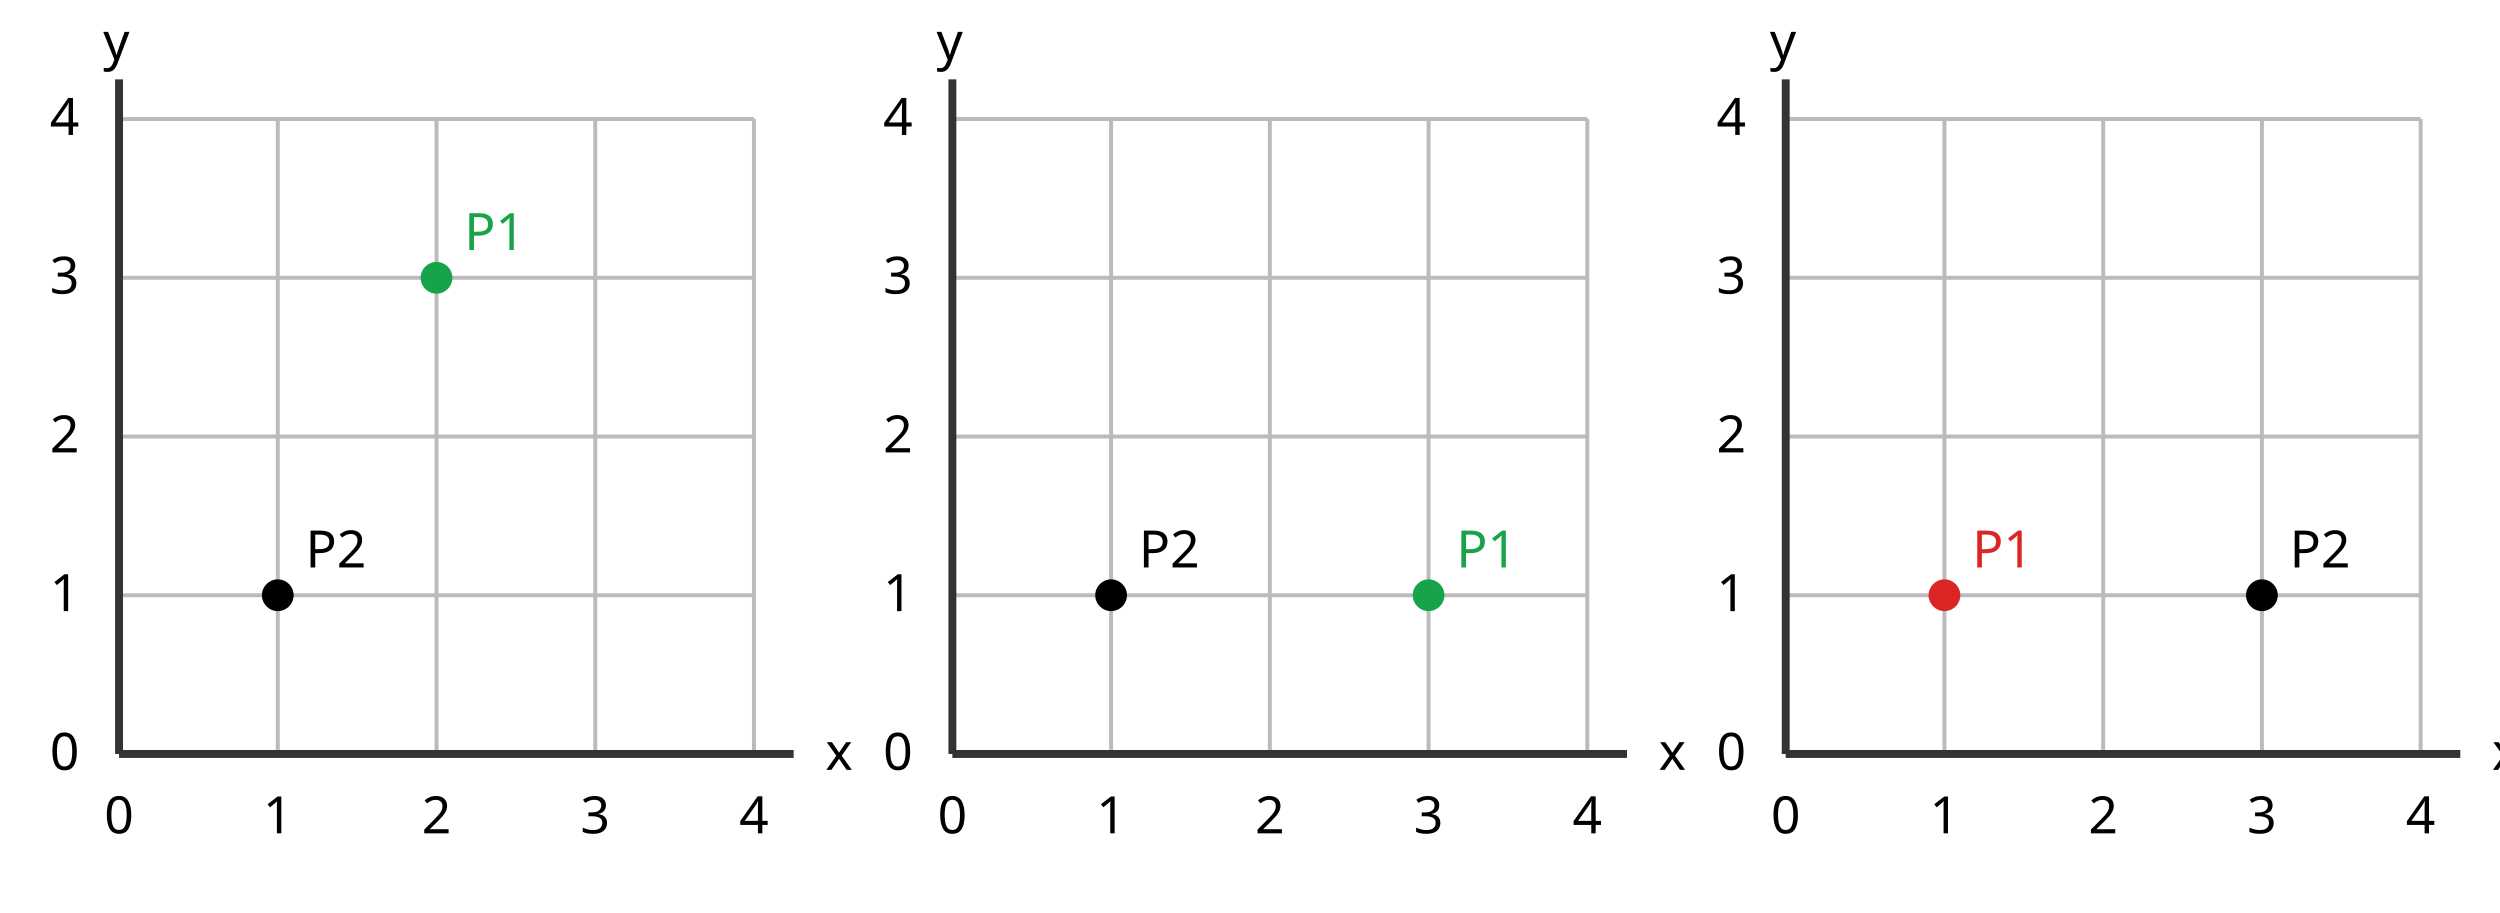
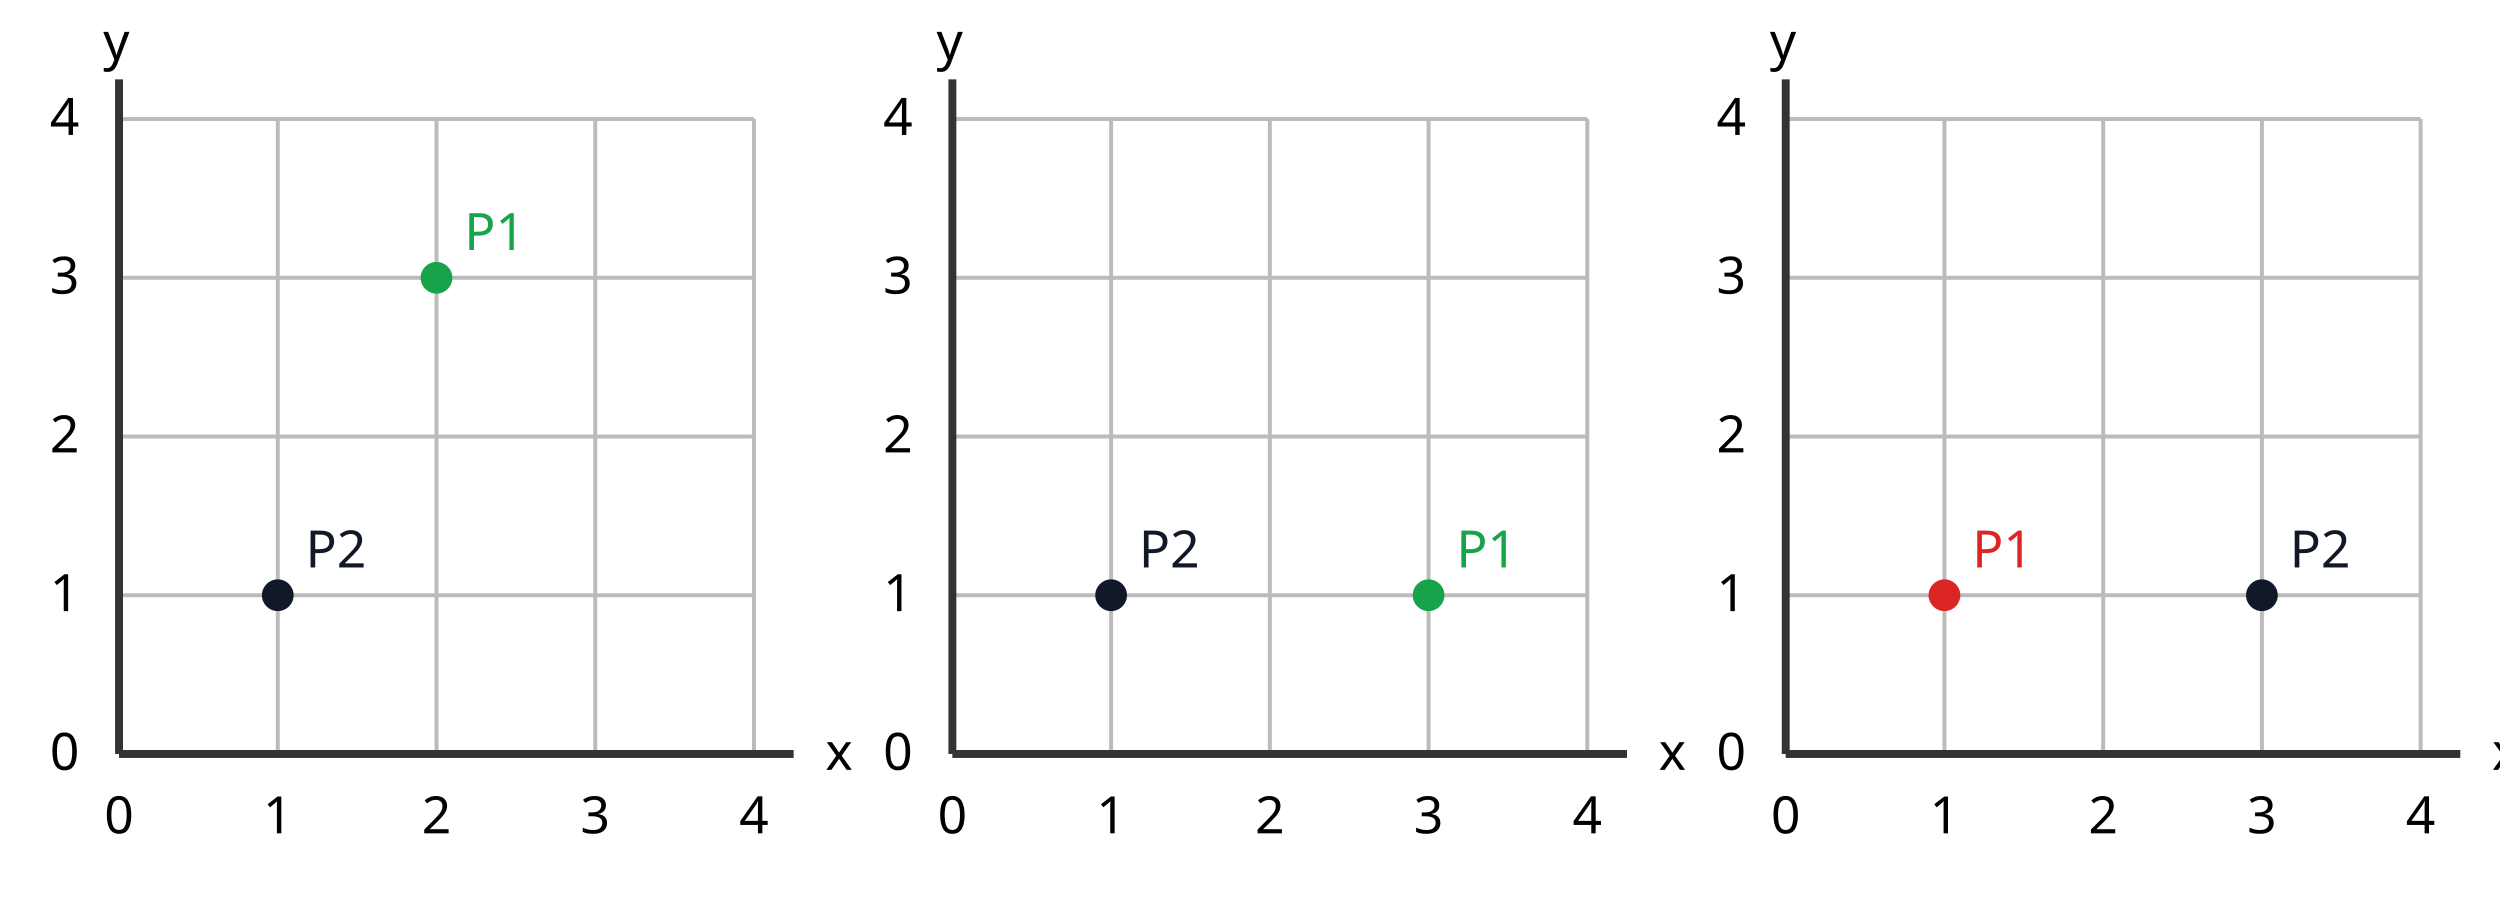
<svg xmlns="http://www.w3.org/2000/svg" width="630" height="230" viewBox="0 0 630 230">
-   <style>text{font:13px sans-serif}.grid{stroke:#bbb;stroke-width:1}.axis{stroke:#333;stroke-width:2}</style>
+   <style>text{font:13px sans-serif}.grid{stroke:#bbb;stroke-width:1}.axis{stroke:#333;stroke-width:2}.shape{fill:none;stroke-width:3}.endpoint{stroke:none}</style>
  <line class="grid" x1="30" y1="30" x2="30" y2="190" />
  <line class="grid" x1="30" y1="190" x2="190" y2="190" />
  <text x="30" y="210" text-anchor="middle">0</text>
  <text x="20" y="194" text-anchor="end">0</text>
  <line class="grid" x1="70" y1="30" x2="70" y2="190" />
  <line class="grid" x1="30" y1="150" x2="190" y2="150" />
  <text x="70" y="210" text-anchor="middle">1</text>
  <text x="20" y="154" text-anchor="end">1</text>
  <line class="grid" x1="110" y1="30" x2="110" y2="190" />
  <line class="grid" x1="30" y1="110" x2="190" y2="110" />
  <text x="110" y="210" text-anchor="middle">2</text>
  <text x="20" y="114" text-anchor="end">2</text>
  <line class="grid" x1="150" y1="30" x2="150" y2="190" />
  <line class="grid" x1="30" y1="70" x2="190" y2="70" />
  <text x="150" y="210" text-anchor="middle">3</text>
  <text x="20" y="74" text-anchor="end">3</text>
  <line class="grid" x1="190" y1="30" x2="190" y2="190" />
  <line class="grid" x1="30" y1="30" x2="190" y2="30" />
  <text x="190" y="210" text-anchor="middle">4</text>
  <text x="20" y="34" text-anchor="end">4</text>
  <line class="axis" x1="30" y1="190" x2="200" y2="190" />
  <line class="axis" x1="30" y1="190" x2="30" y2="20" />
  <text x="208" y="194">x</text>
  <text x="26" y="15">y</text>
  <circle cx="110" cy="70" r="4" fill="#16a34a" />
  <text x="117" y="63" fill="#16a34a">P1</text>
-   <circle cx="70" cy="150" r="4" fill="black" />
-   <text x="77" y="143" fill="black">P2</text>
+   <circle cx="70" cy="150" r="4" fill="#111827" />
+   <text x="77" y="143" fill="#111827">P2</text>
  <line class="grid" x1="240" y1="30" x2="240" y2="190" />
  <line class="grid" x1="240" y1="190" x2="400" y2="190" />
  <text x="240" y="210" text-anchor="middle">0</text>
  <text x="230" y="194" text-anchor="end">0</text>
  <line class="grid" x1="280" y1="30" x2="280" y2="190" />
  <line class="grid" x1="240" y1="150" x2="400" y2="150" />
  <text x="280" y="210" text-anchor="middle">1</text>
  <text x="230" y="154" text-anchor="end">1</text>
  <line class="grid" x1="320" y1="30" x2="320" y2="190" />
  <line class="grid" x1="240" y1="110" x2="400" y2="110" />
  <text x="320" y="210" text-anchor="middle">2</text>
  <text x="230" y="114" text-anchor="end">2</text>
  <line class="grid" x1="360" y1="30" x2="360" y2="190" />
  <line class="grid" x1="240" y1="70" x2="400" y2="70" />
  <text x="360" y="210" text-anchor="middle">3</text>
  <text x="230" y="74" text-anchor="end">3</text>
  <line class="grid" x1="400" y1="30" x2="400" y2="190" />
  <line class="grid" x1="240" y1="30" x2="400" y2="30" />
  <text x="400" y="210" text-anchor="middle">4</text>
  <text x="230" y="34" text-anchor="end">4</text>
  <line class="axis" x1="240" y1="190" x2="410" y2="190" />
  <line class="axis" x1="240" y1="190" x2="240" y2="20" />
  <text x="418" y="194">x</text>
  <text x="236" y="15">y</text>
  <circle cx="360" cy="150" r="4" fill="#16a34a" />
  <text x="367" y="143" fill="#16a34a">P1</text>
-   <circle cx="280" cy="150" r="4" fill="black" />
-   <text x="287" y="143" fill="black">P2</text>
+   <circle cx="280" cy="150" r="4" fill="#111827" />
+   <text x="287" y="143" fill="#111827">P2</text>
  <line class="grid" x1="450" y1="30" x2="450" y2="190" />
  <line class="grid" x1="450" y1="190" x2="610" y2="190" />
  <text x="450" y="210" text-anchor="middle">0</text>
  <text x="440" y="194" text-anchor="end">0</text>
  <line class="grid" x1="490" y1="30" x2="490" y2="190" />
  <line class="grid" x1="450" y1="150" x2="610" y2="150" />
  <text x="490" y="210" text-anchor="middle">1</text>
  <text x="440" y="154" text-anchor="end">1</text>
  <line class="grid" x1="530" y1="30" x2="530" y2="190" />
  <line class="grid" x1="450" y1="110" x2="610" y2="110" />
  <text x="530" y="210" text-anchor="middle">2</text>
  <text x="440" y="114" text-anchor="end">2</text>
  <line class="grid" x1="570" y1="30" x2="570" y2="190" />
  <line class="grid" x1="450" y1="70" x2="610" y2="70" />
  <text x="570" y="210" text-anchor="middle">3</text>
  <text x="440" y="74" text-anchor="end">3</text>
  <line class="grid" x1="610" y1="30" x2="610" y2="190" />
  <line class="grid" x1="450" y1="30" x2="610" y2="30" />
  <text x="610" y="210" text-anchor="middle">4</text>
  <text x="440" y="34" text-anchor="end">4</text>
  <line class="axis" x1="450" y1="190" x2="620" y2="190" />
  <line class="axis" x1="450" y1="190" x2="450" y2="20" />
  <text x="628" y="194">x</text>
  <text x="446" y="15">y</text>
  <circle cx="490" cy="150" r="4" fill="#dc2626" />
  <text x="497" y="143" fill="#dc2626">P1</text>
-   <circle cx="570" cy="150" r="4" fill="black" />
-   <text x="577" y="143" fill="black">P2</text>
+   <circle cx="570" cy="150" r="4" fill="#111827" />
+   <text x="577" y="143" fill="#111827">P2</text>
</svg>
